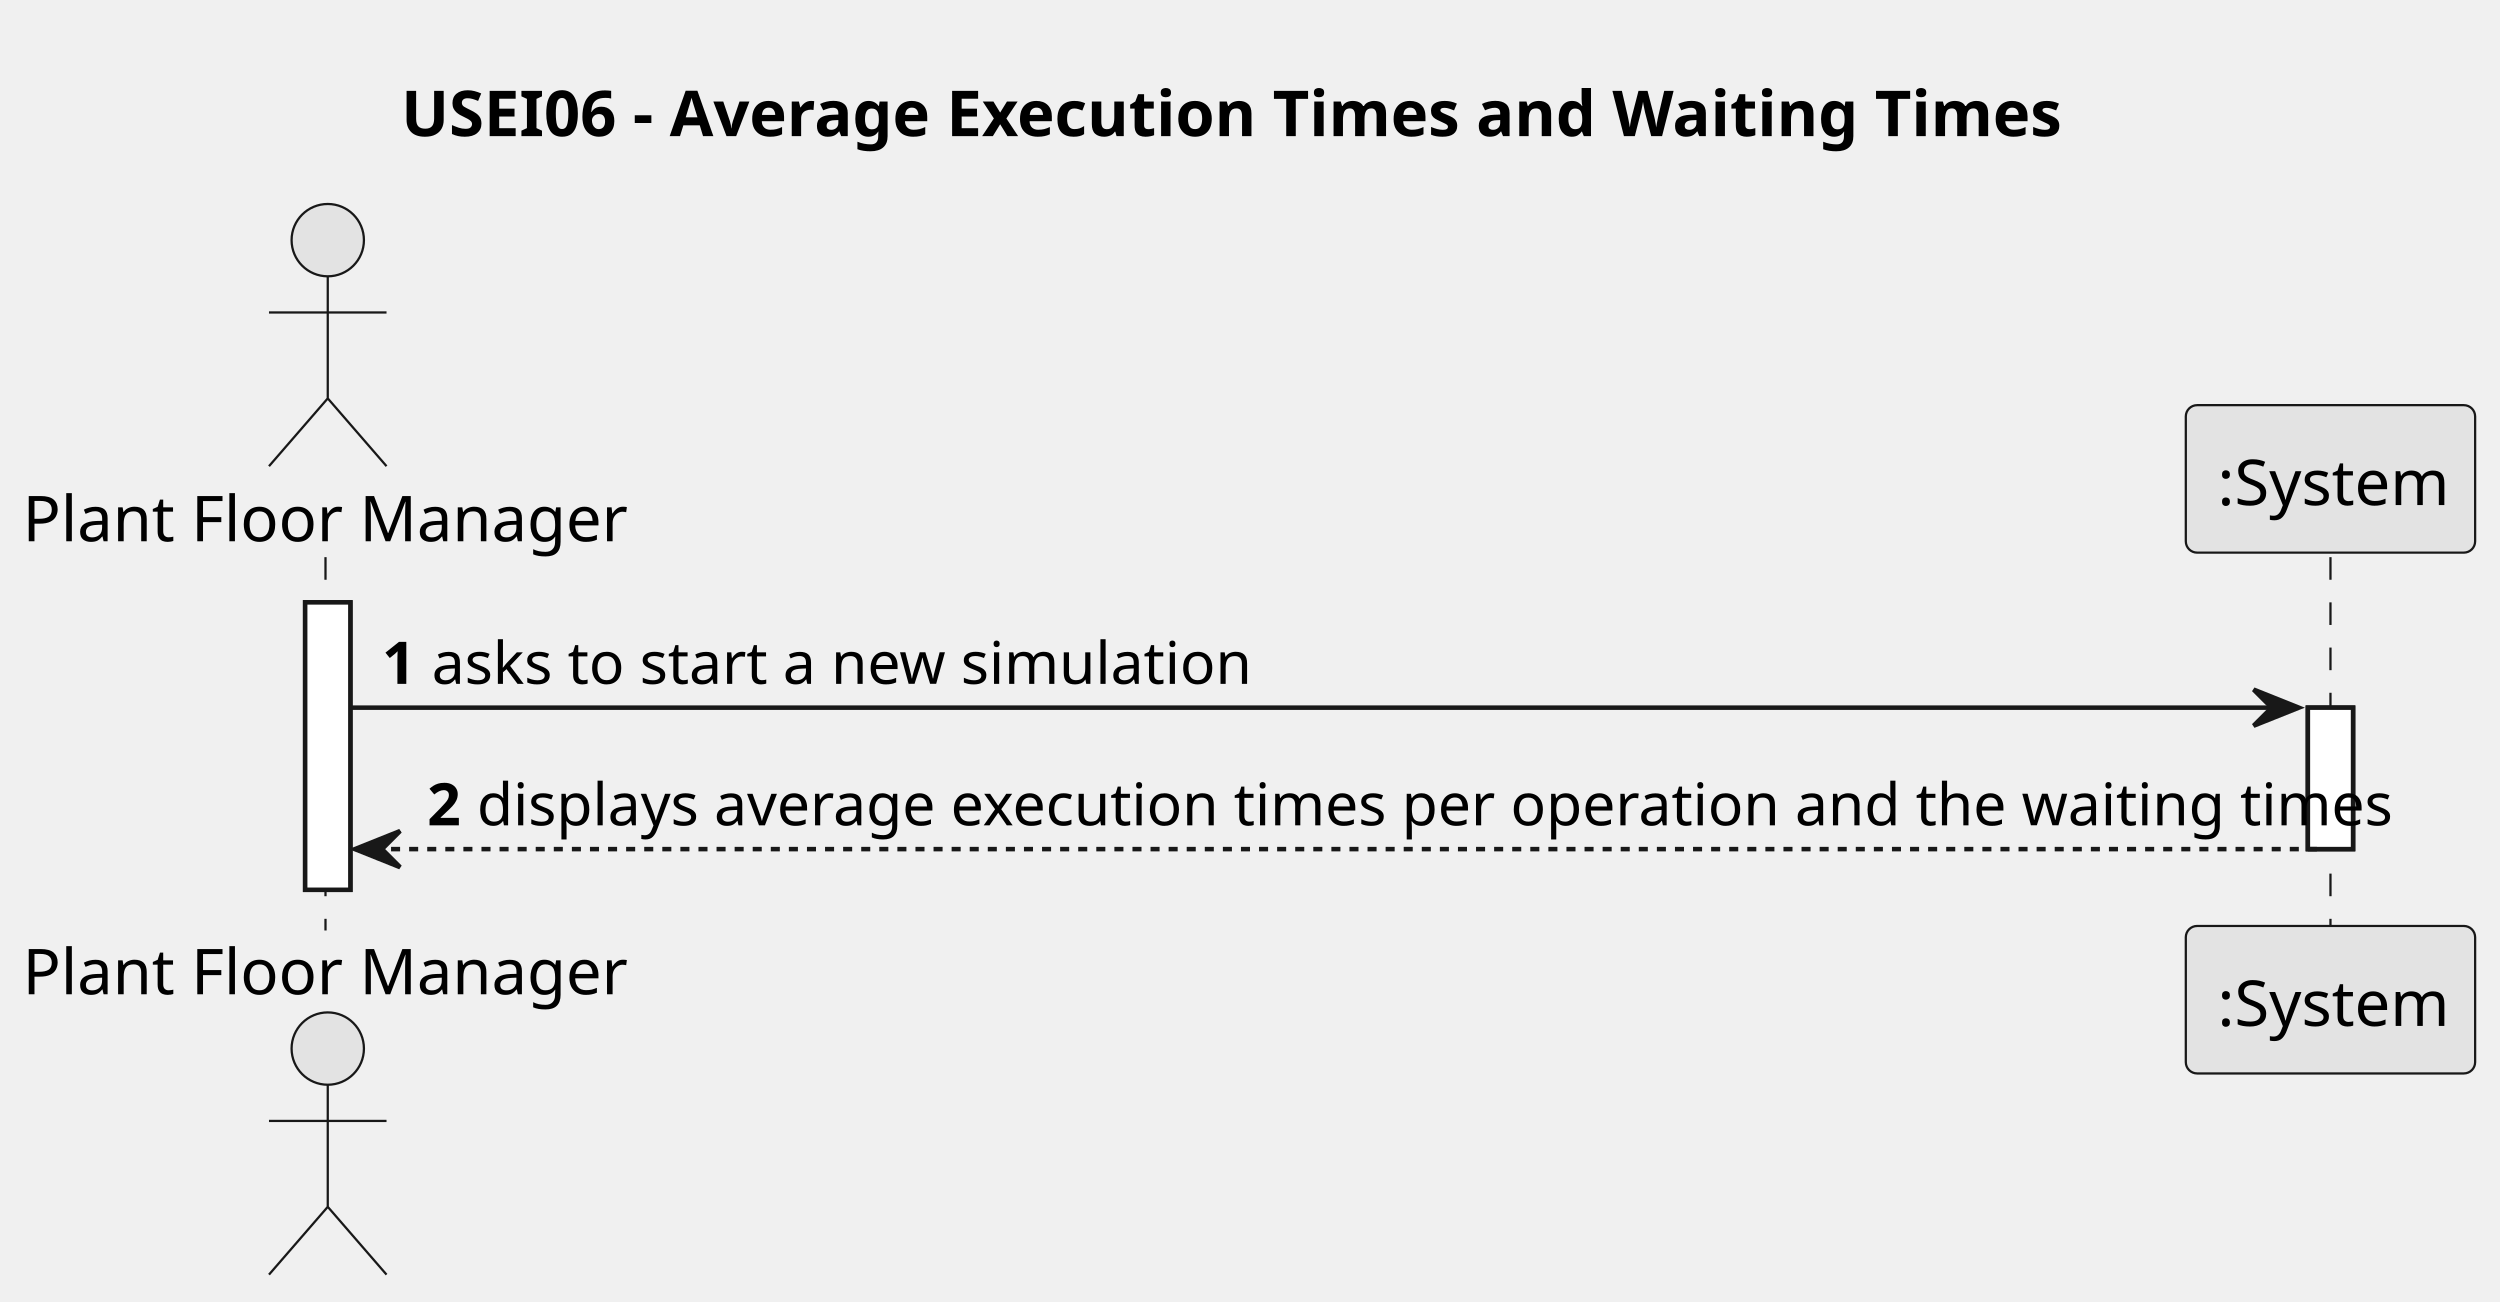
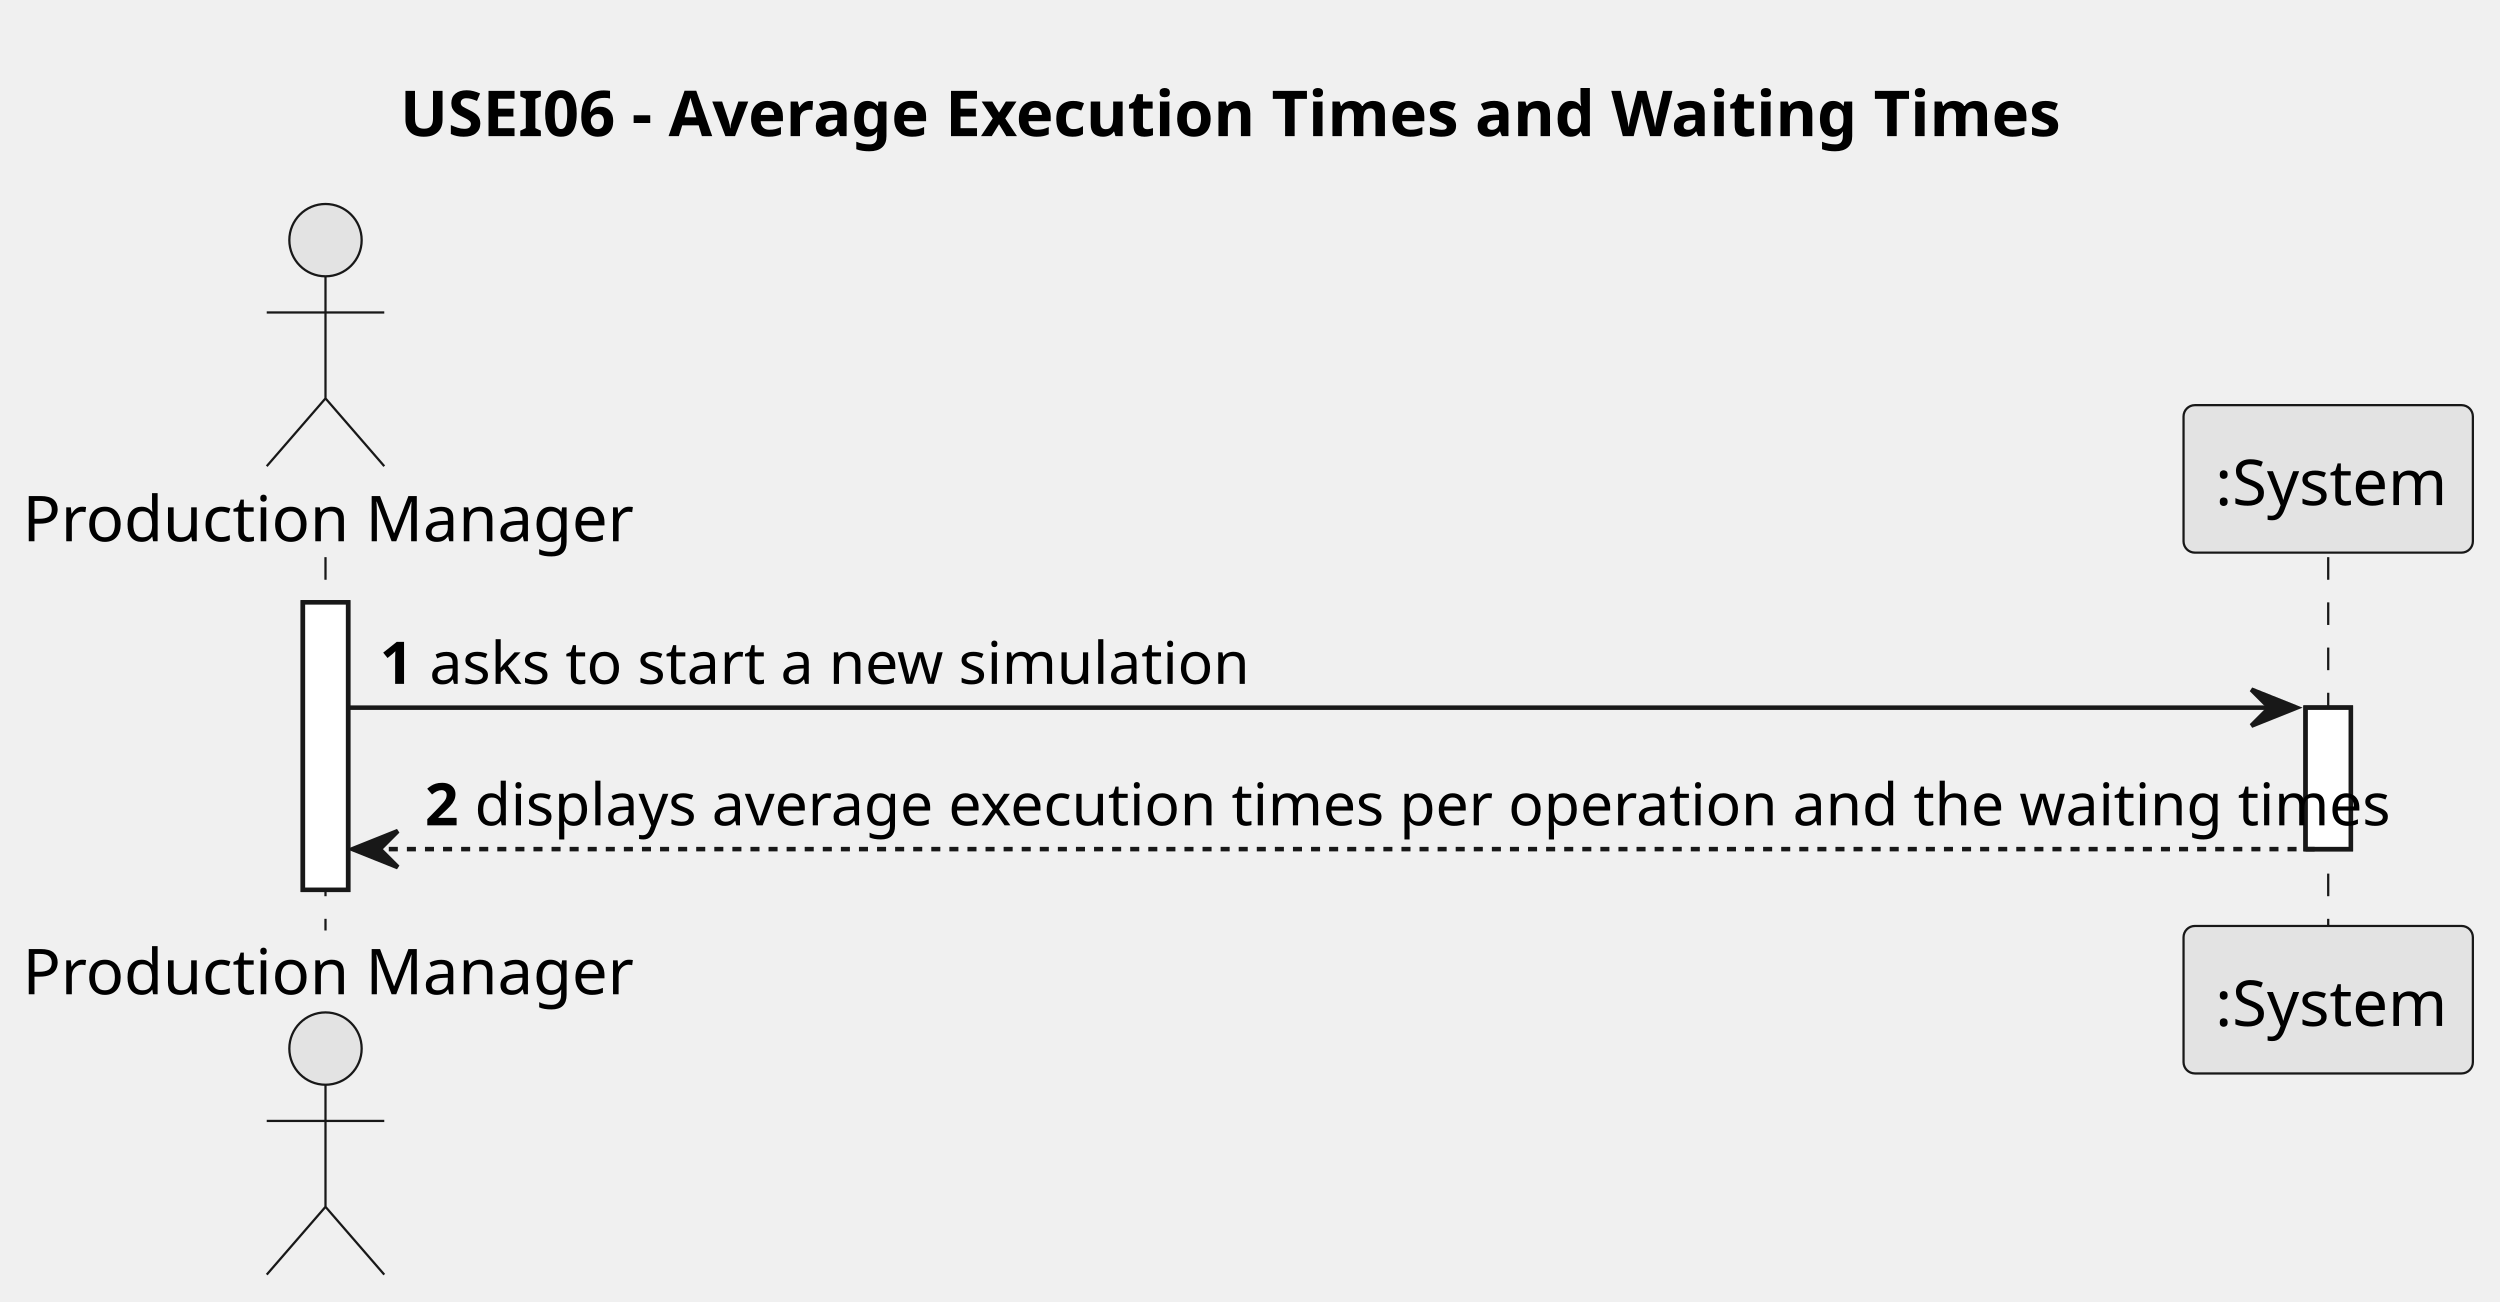
<svg xmlns="http://www.w3.org/2000/svg" contentStyleType="text/css" height="288px" preserveAspectRatio="none" style="width:553px;height:288px;background:#FFFFFF;" version="1.1" viewBox="0 0 553 288" width="553px" zoomAndPan="magnify">
  <defs />
  <g>
-     <text fill="#000000" font-family="sans-serif" font-size="14" font-weight="bold" lengthAdjust="spacing" textLength="374" x="88.75" y="30.107">USEI06 -  Average Execution Times and Waiting Times</text>
-     <rect fill="#FFFFFF" height="63.582" style="stroke:#181818;stroke-width:1.0;" width="10" x="67.5" y="133.242" />
-     <rect fill="#FFFFFF" height="31.291" style="stroke:#181818;stroke-width:1.0;" width="10" x="510.5" y="156.533" />
+     <text fill="#000000" font-family="sans-serif" font-size="14" font-weight="bold" lengthAdjust="spacing" textLength="374" x="88.5" y="30.107">USEI06 -  Average Execution Times and Waiting Times</text>
+     <rect fill="#FFFFFF" height="63.582" style="stroke:#181818;stroke-width:1.0;" width="10" x="67" y="133.242" />
+     <rect fill="#FFFFFF" height="31.291" style="stroke:#181818;stroke-width:1.0;" width="10" x="510" y="156.533" />
    <line style="stroke:#181818;stroke-width:0.5;stroke-dasharray:5.0,5.0;" x1="72" x2="72" y1="123.242" y2="205.824" />
-     <line style="stroke:#181818;stroke-width:0.5;stroke-dasharray:5.0,5.0;" x1="515.5" x2="515.5" y1="123.242" y2="205.824" />
-     <text fill="#000000" font-family="sans-serif" font-size="14" lengthAdjust="spacing" textLength="129" x="5" y="119.728">Plant Floor Manager</text>
-     <ellipse cx="72.5" cy="53.121" fill="#E3E3E3" rx="8" ry="8" style="stroke:#181818;stroke-width:0.5;" />
-     <path d="M72.5,61.121 L72.5,88.121 M59.5,69.121 L85.5,69.121 M72.5,88.121 L59.5,103.121 M72.5,88.121 L85.5,103.121 " fill="none" style="stroke:#181818;stroke-width:0.5;" />
-     <text fill="#000000" font-family="sans-serif" font-size="14" lengthAdjust="spacing" textLength="129" x="5" y="219.932">Plant Floor Manager</text>
-     <ellipse cx="72.5" cy="231.945" fill="#E3E3E3" rx="8" ry="8" style="stroke:#181818;stroke-width:0.5;" />
-     <path d="M72.5,239.945 L72.5,266.945 M59.5,247.945 L85.5,247.945 M72.5,266.945 L59.5,281.945 M72.5,266.945 L85.5,281.945 " fill="none" style="stroke:#181818;stroke-width:0.5;" />
-     <rect fill="#E3E3E3" height="32.621" rx="2.5" ry="2.5" style="stroke:#181818;stroke-width:0.5;" width="64" x="483.5" y="89.621" />
-     <text fill="#000000" font-family="sans-serif" font-size="14" lengthAdjust="spacing" textLength="50" x="490.5" y="111.728">:System</text>
-     <rect fill="#E3E3E3" height="32.621" rx="2.5" ry="2.5" style="stroke:#181818;stroke-width:0.5;" width="64" x="483.5" y="204.824" />
-     <text fill="#000000" font-family="sans-serif" font-size="14" lengthAdjust="spacing" textLength="50" x="490.5" y="226.932">:System</text>
-     <rect fill="#FFFFFF" height="63.582" style="stroke:#181818;stroke-width:1.0;" width="10" x="67.5" y="133.242" />
-     <rect fill="#FFFFFF" height="31.291" style="stroke:#181818;stroke-width:1.0;" width="10" x="510.5" y="156.533" />
-     <polygon fill="#181818" points="498.5,152.533,508.5,156.533,498.5,160.533,502.5,156.533" style="stroke:#181818;stroke-width:1.0;" />
-     <line style="stroke:#181818;stroke-width:1.0;" x1="77.5" x2="504.5" y1="156.533" y2="156.533" />
-     <text fill="#000000" font-family="sans-serif" font-size="13" font-weight="bold" lengthAdjust="spacing" textLength="7" x="84.5" y="151.27">1</text>
-     <text fill="#000000" font-family="sans-serif" font-size="13" lengthAdjust="spacing" textLength="174" x="95.5" y="151.27">asks to start a new simulation</text>
-     <polygon fill="#181818" points="88.5,183.824,78.5,187.824,88.5,191.824,84.5,187.824" style="stroke:#181818;stroke-width:1.0;" />
-     <line style="stroke:#181818;stroke-width:1.0;stroke-dasharray:2.0,2.0;" x1="82.5" x2="514.5" y1="187.824" y2="187.824" />
-     <text fill="#000000" font-family="sans-serif" font-size="13" font-weight="bold" lengthAdjust="spacing" textLength="7" x="94.5" y="182.561">2</text>
-     <text fill="#000000" font-family="sans-serif" font-size="13" lengthAdjust="spacing" textLength="398" x="105.5" y="182.561">displays average execution times per operation and the waiting times</text>
+     <line style="stroke:#181818;stroke-width:0.5;stroke-dasharray:5.0,5.0;" x1="515" x2="515" y1="123.242" y2="205.824" />
+     <text fill="#000000" font-family="sans-serif" font-size="14" lengthAdjust="spacing" textLength="128" x="5" y="119.728">Production Manager</text>
+     <ellipse cx="72" cy="53.121" fill="#E3E3E3" rx="8" ry="8" style="stroke:#181818;stroke-width:0.5;" />
+     <path d="M72,61.121 L72,88.121 M59,69.121 L85,69.121 M72,88.121 L59,103.121 M72,88.121 L85,103.121 " fill="none" style="stroke:#181818;stroke-width:0.5;" />
+     <text fill="#000000" font-family="sans-serif" font-size="14" lengthAdjust="spacing" textLength="128" x="5" y="219.932">Production Manager</text>
+     <ellipse cx="72" cy="231.945" fill="#E3E3E3" rx="8" ry="8" style="stroke:#181818;stroke-width:0.5;" />
+     <path d="M72,239.945 L72,266.945 M59,247.945 L85,247.945 M72,266.945 L59,281.945 M72,266.945 L85,281.945 " fill="none" style="stroke:#181818;stroke-width:0.5;" />
+     <rect fill="#E3E3E3" height="32.621" rx="2.5" ry="2.5" style="stroke:#181818;stroke-width:0.5;" width="64" x="483" y="89.621" />
+     <text fill="#000000" font-family="sans-serif" font-size="14" lengthAdjust="spacing" textLength="50" x="490" y="111.728">:System</text>
+     <rect fill="#E3E3E3" height="32.621" rx="2.5" ry="2.5" style="stroke:#181818;stroke-width:0.5;" width="64" x="483" y="204.824" />
+     <text fill="#000000" font-family="sans-serif" font-size="14" lengthAdjust="spacing" textLength="50" x="490" y="226.932">:System</text>
+     <rect fill="#FFFFFF" height="63.582" style="stroke:#181818;stroke-width:1.0;" width="10" x="67" y="133.242" />
+     <rect fill="#FFFFFF" height="31.291" style="stroke:#181818;stroke-width:1.0;" width="10" x="510" y="156.533" />
+     <polygon fill="#181818" points="498,152.533,508,156.533,498,160.533,502,156.533" style="stroke:#181818;stroke-width:1.0;" />
+     <line style="stroke:#181818;stroke-width:1.0;" x1="77" x2="504" y1="156.533" y2="156.533" />
+     <text fill="#000000" font-family="sans-serif" font-size="13" font-weight="bold" lengthAdjust="spacing" textLength="7" x="84" y="151.27">1</text>
+     <text fill="#000000" font-family="sans-serif" font-size="13" lengthAdjust="spacing" textLength="174" x="95" y="151.27">asks to start a new simulation</text>
+     <polygon fill="#181818" points="88,183.824,78,187.824,88,191.824,84,187.824" style="stroke:#181818;stroke-width:1.0;" />
+     <line style="stroke:#181818;stroke-width:1.0;stroke-dasharray:2.0,2.0;" x1="82" x2="514" y1="187.824" y2="187.824" />
+     <text fill="#000000" font-family="sans-serif" font-size="13" font-weight="bold" lengthAdjust="spacing" textLength="7" x="94" y="182.561">2</text>
+     <text fill="#000000" font-family="sans-serif" font-size="13" lengthAdjust="spacing" textLength="398" x="105" y="182.561">displays average execution times per operation and the waiting times</text>
  </g>
</svg>
